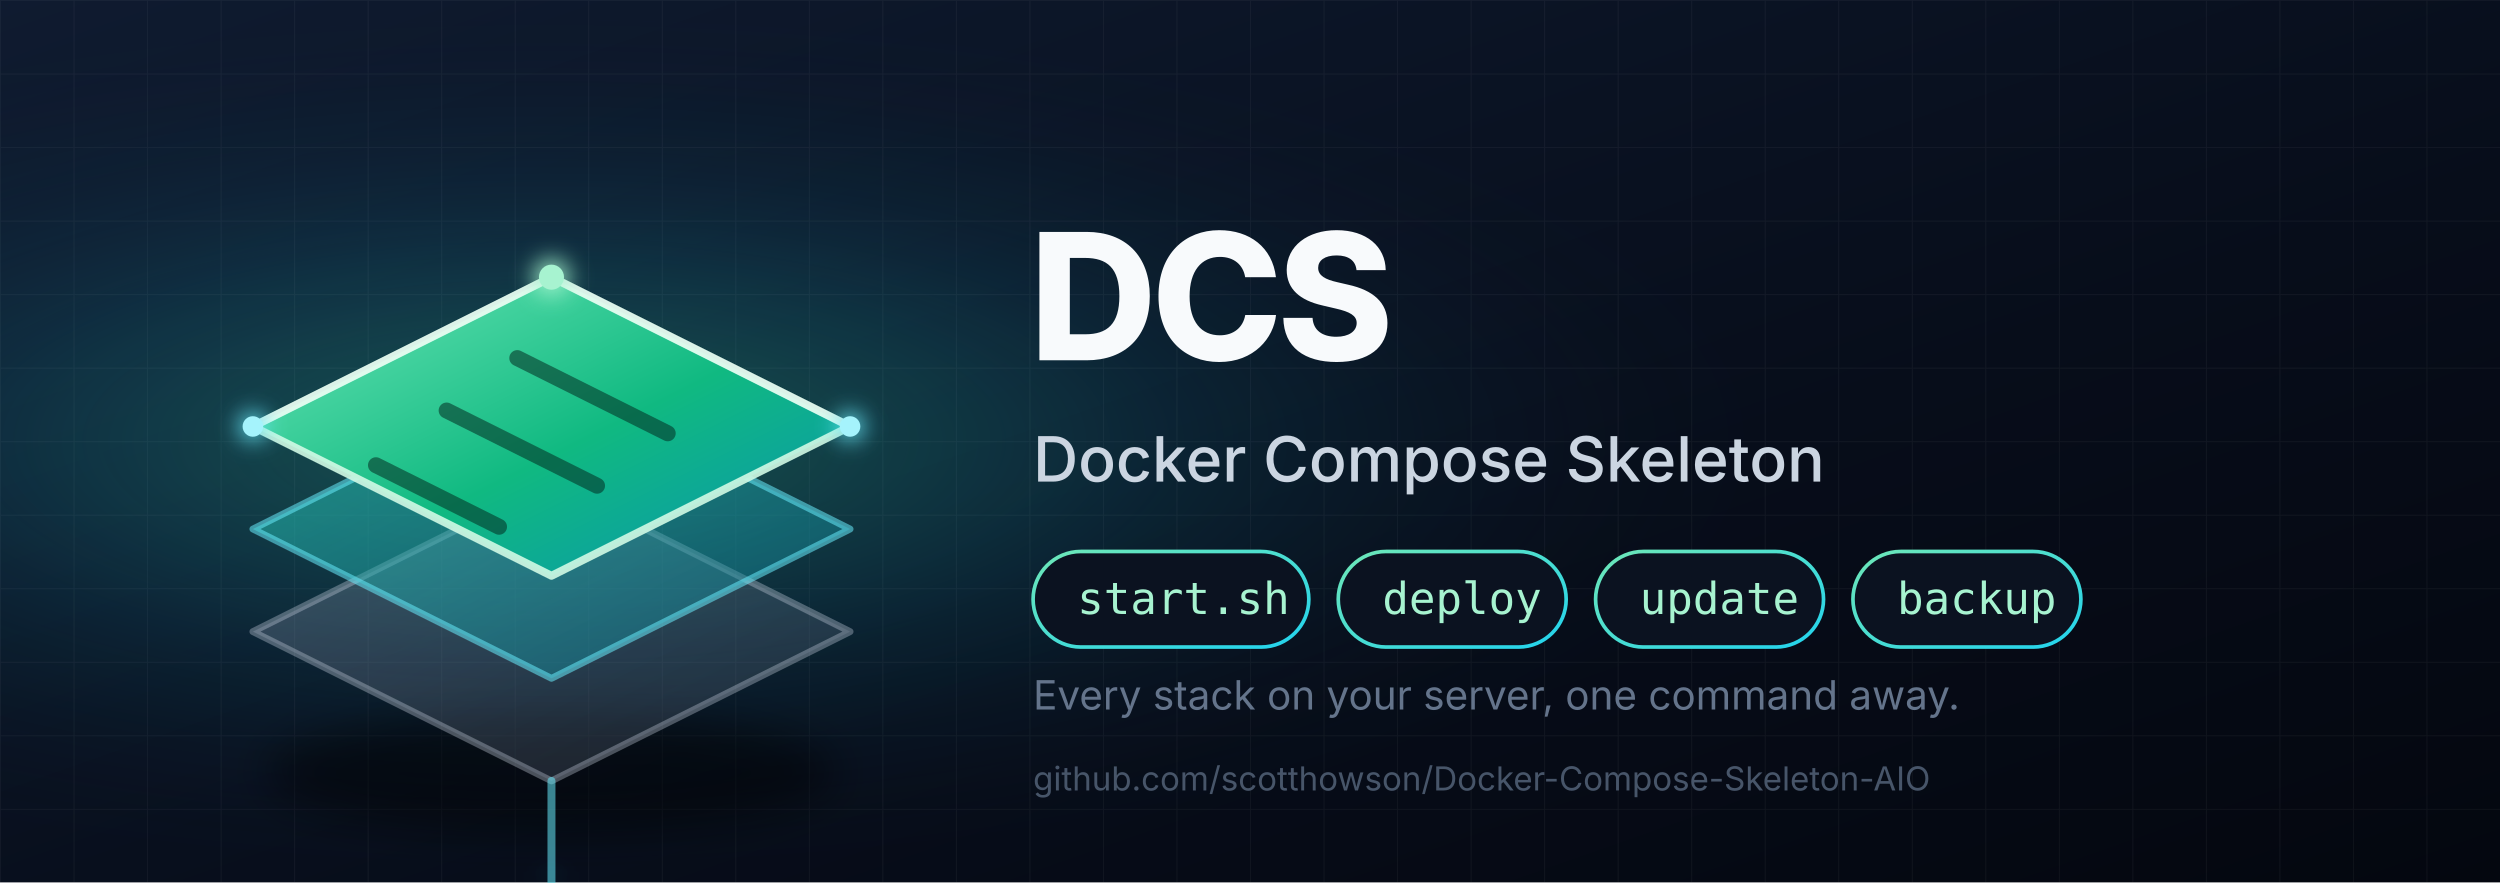
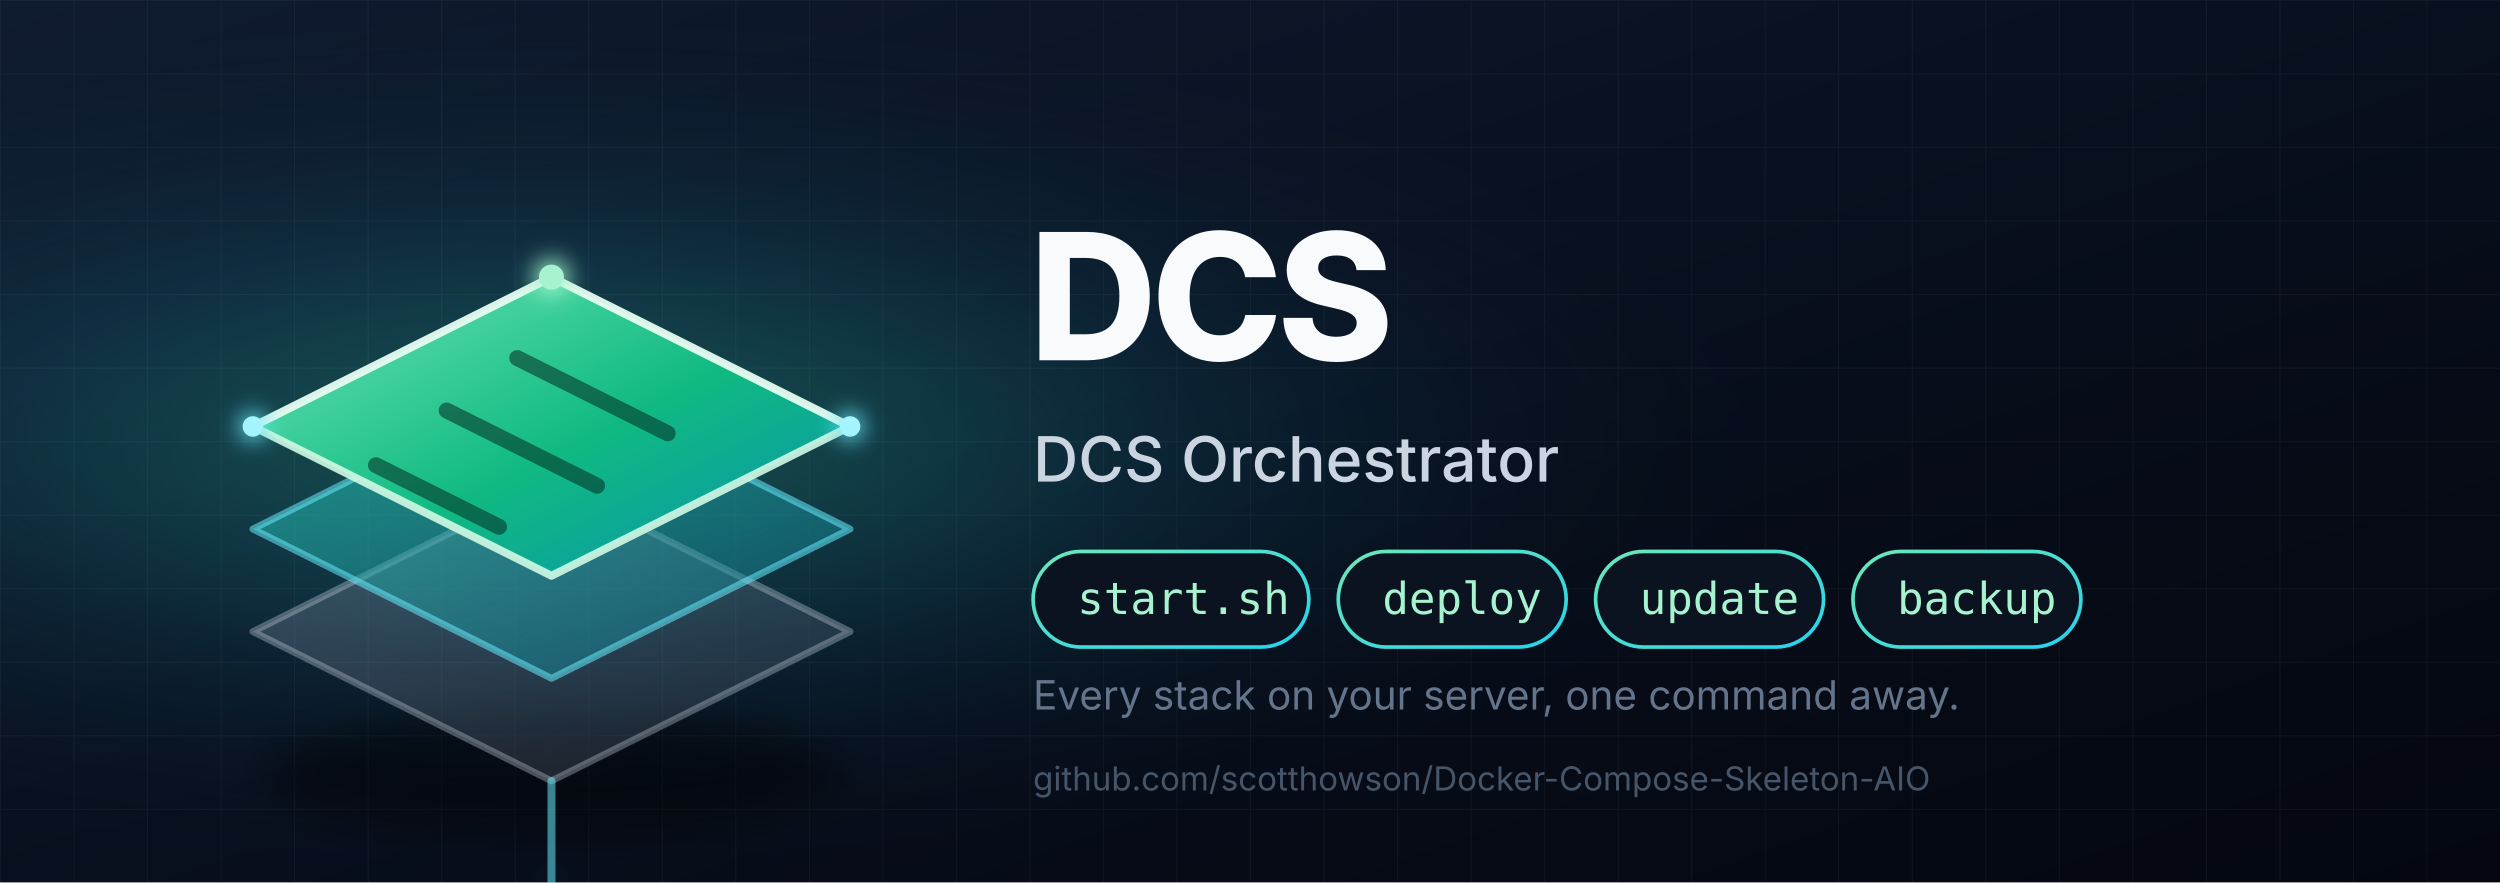
<svg xmlns="http://www.w3.org/2000/svg" viewBox="0 0 1360 480" width="1360" height="480">
  <defs>
    <linearGradient id="bg" x1="0" y1="0" x2="1" y2="1">
      <stop offset="0" stop-color="#101a2e" />
      <stop offset="1" stop-color="#050a14" />
    </linearGradient>
    <radialGradient id="glow" cx="0.32" cy="0.22" r="0.75">
      <stop offset="0" stop-color="#34d399" stop-opacity="0.32" />
      <stop offset="0.45" stop-color="#22d3ee" stop-opacity="0.10" />
      <stop offset="1" stop-color="#0b1220" stop-opacity="0" />
    </radialGradient>
    <linearGradient id="topFace" x1="0" y1="0" x2="1" y2="1">
      <stop offset="0" stop-color="#6ee7b7" />
      <stop offset="0.55" stop-color="#10b981" />
      <stop offset="1" stop-color="#0891b2" />
    </linearGradient>
    <linearGradient id="midFace" x1="0" y1="0" x2="1" y2="1">
      <stop offset="0" stop-color="#2dd4bf" stop-opacity="0.55" />
      <stop offset="1" stop-color="#0e7490" stop-opacity="0.45" />
    </linearGradient>
    <linearGradient id="lowFace" x1="0" y1="0" x2="1" y2="1">
      <stop offset="0" stop-color="#94a3b8" stop-opacity="0.32" />
      <stop offset="1" stop-color="#475569" stop-opacity="0.28" />
    </linearGradient>
    <linearGradient id="edgeLight" x1="0" y1="0" x2="0" y2="1">
      <stop offset="0" stop-color="#ffffff" stop-opacity="0.35" />
      <stop offset="1" stop-color="#ffffff" stop-opacity="0" />
    </linearGradient>
    <linearGradient id="accent" x1="0" y1="0" x2="1" y2="1">
      <stop offset="0" stop-color="#6ee7b7" />
      <stop offset="1" stop-color="#22d3ee" />
    </linearGradient>
    <linearGradient id="amber" x1="0" y1="0" x2="1" y2="1">
      <stop offset="0" stop-color="#fcd34d" />
      <stop offset="1" stop-color="#f59e0b" />
    </linearGradient>
    <linearGradient id="violet" x1="0" y1="0" x2="1" y2="1">
      <stop offset="0" stop-color="#c4b5fd" />
      <stop offset="1" stop-color="#7c3aed" />
    </linearGradient>
    <filter id="soft" x="-30%" y="-30%" width="160%" height="160%">
      <feGaussianBlur stdDeviation="18" />
    </filter>
    <filter id="dotGlow" x="-200%" y="-200%" width="500%" height="500%">
      <feGaussianBlur stdDeviation="10" />
    </filter>
    <filter id="badgeShadow" x="-30%" y="-30%" width="160%" height="160%">
      <feGaussianBlur stdDeviation="14" />
    </filter>
  </defs>
  <linearGradient id="bannerBg" x1="0" y1="0" x2="1" y2="1">
    <stop offset="0" stop-color="#0f1b30" />
    <stop offset="0.6" stop-color="#070d1a" />
    <stop offset="1" stop-color="#04070f" />
  </linearGradient>
  <radialGradient id="bannerGlow" cx="0.22" cy="0.5" r="0.5">
    <stop offset="0" stop-color="#34d399" stop-opacity="0.35" />
    <stop offset="0.5" stop-color="#22d3ee" stop-opacity="0.10" />
    <stop offset="1" stop-color="#0b1220" stop-opacity="0" />
  </radialGradient>
  <pattern id="grid" width="40" height="40" patternUnits="userSpaceOnUse">
    <path d="M40 0 H0 V40" fill="none" stroke="#ffffff" stroke-opacity="0.045" stroke-width="1" />
  </pattern>
  <rect width="1360" height="480" fill="url(#bannerBg)" />
  <rect width="1360" height="480" fill="url(#grid)" />
  <rect width="1360" height="480" fill="url(#bannerGlow)" />
  <g transform="translate(0 0) scale(1)">
    <g transform="translate(300 232) scale(0.62)">
      <ellipse cx="0" cy="304" rx="250" ry="52" fill="#000000" fill-opacity="0.45" filter="url(#soft)" />
      <g transform="translate(0 180)">
        <path d="M-262 0 L0 -131 L262 0 L0 131 Z" fill="url(#lowFace)" stroke="#cbd5e1" stroke-opacity="0.35" stroke-width="6" stroke-linejoin="round" />
      </g>
      <g transform="translate(0 90)">
        <path d="M-262 0 L0 -131 L262 0 L0 131 Z" fill="url(#midFace)" stroke="#67e8f9" stroke-opacity="0.55" stroke-width="6" stroke-linejoin="round" />
      </g>
      <g transform="translate(0 0)">
        <path d="M-262 0 L0 -131 L262 0 L0 131 Z" fill="url(#topFace)" stroke="#d1fae5" stroke-opacity="0.9" stroke-width="7" stroke-linejoin="round" />
        <path d="M-262 0 L0 -131 L262 0" fill="none" stroke="#ffffff" stroke-opacity="0.45" stroke-width="7" stroke-linecap="round" stroke-linejoin="round" />
        <g stroke="#022c22" stroke-opacity="0.55" stroke-width="14" stroke-linecap="round">
          <line x1="-92" y1="-14" x2="40" y2="52" />
          <line x1="-30" y1="-60" x2="102" y2="6" />
          <line x1="-154" y1="34" x2="-46" y2="88" />
        </g>
      </g>
      <circle cx="0" cy="-131" r="16" fill="#a7f3d0" filter="url(#dotGlow)" fill-opacity="0.9" />
      <circle cx="0" cy="-131" r="11" fill="#a7f3d0" />
      <circle cx="-262" cy="0" r="12" fill="#67e8f9" filter="url(#dotGlow)" />
      <circle cx="-262" cy="0" r="9" fill="#a5f3fc" />
      <circle cx="262" cy="0" r="12" fill="#67e8f9" filter="url(#dotGlow)" />
      <circle cx="262" cy="0" r="9" fill="#a5f3fc" />
      <line x1="0" y1="311" x2="0" y2="400" stroke="#67e8f9" stroke-opacity="0.55" stroke-width="7" stroke-linecap="round" />
      <circle cx="0" cy="414" r="16" fill="#22d3ee" filter="url(#dotGlow)" fill-opacity="0.9" />
      <circle cx="0" cy="414" r="11" fill="#a5f3fc" />
    </g>
    <g transform="translate(210 148)" />
    <g font-family="Inter, 'Segoe UI', Roboto, Helvetica, Arial, sans-serif" fill="#f8fafc">
      <text x="560" y="196" font-size="96" font-weight="800" letter-spacing="-3">DCS</text>
-       <text x="562" y="262" font-size="34" font-weight="500" fill="#cbd5e1">Docker Compose Skeleton</text>
+       <text x="562" y="262" font-size="34" font-weight="500" fill="#cbd5e1">DCS Orchestrator</text>
    </g>
    <g transform="translate(562 300)" font-family="'JetBrains Mono', 'Fira Mono', Menlo, Consolas, monospace" font-size="24">
      <rect x="0" y="0" width="150" height="52" rx="26" fill="#0b1220" stroke="url(#accent)" stroke-width="2" />
      <text x="24" y="34" fill="#a7f3d0">start.sh</text>
      <rect x="166" y="0" width="124" height="52" rx="26" fill="#0b1220" stroke="url(#accent)" stroke-width="2" />
      <text x="190" y="34" fill="#a7f3d0">deploy</text>
      <rect x="306" y="0" width="124" height="52" rx="26" fill="#0b1220" stroke="url(#accent)" stroke-width="2" />
      <text x="330" y="34" fill="#a7f3d0">update</text>
      <rect x="446" y="0" width="124" height="52" rx="26" fill="#0b1220" stroke="url(#accent)" stroke-width="2" />
      <text x="470" y="34" fill="#a7f3d0">backup</text>
    </g>
    <g transform="translate(562 386)" font-family="Inter, 'Segoe UI', Roboto, Helvetica, Arial, sans-serif" font-size="22" fill="#64748b">
      <text x="0" y="0">Every stack on your server, one command away.</text>
    </g>
    <g transform="translate(562 430)" font-family="Inter, 'Segoe UI', Roboto, Helvetica, Arial, sans-serif" font-size="18" fill="#475569">
      <text x="0" y="0">github.com/scotthowson/Docker-Compose-Skeleton-AIO</text>
    </g>
  </g>
</svg>
